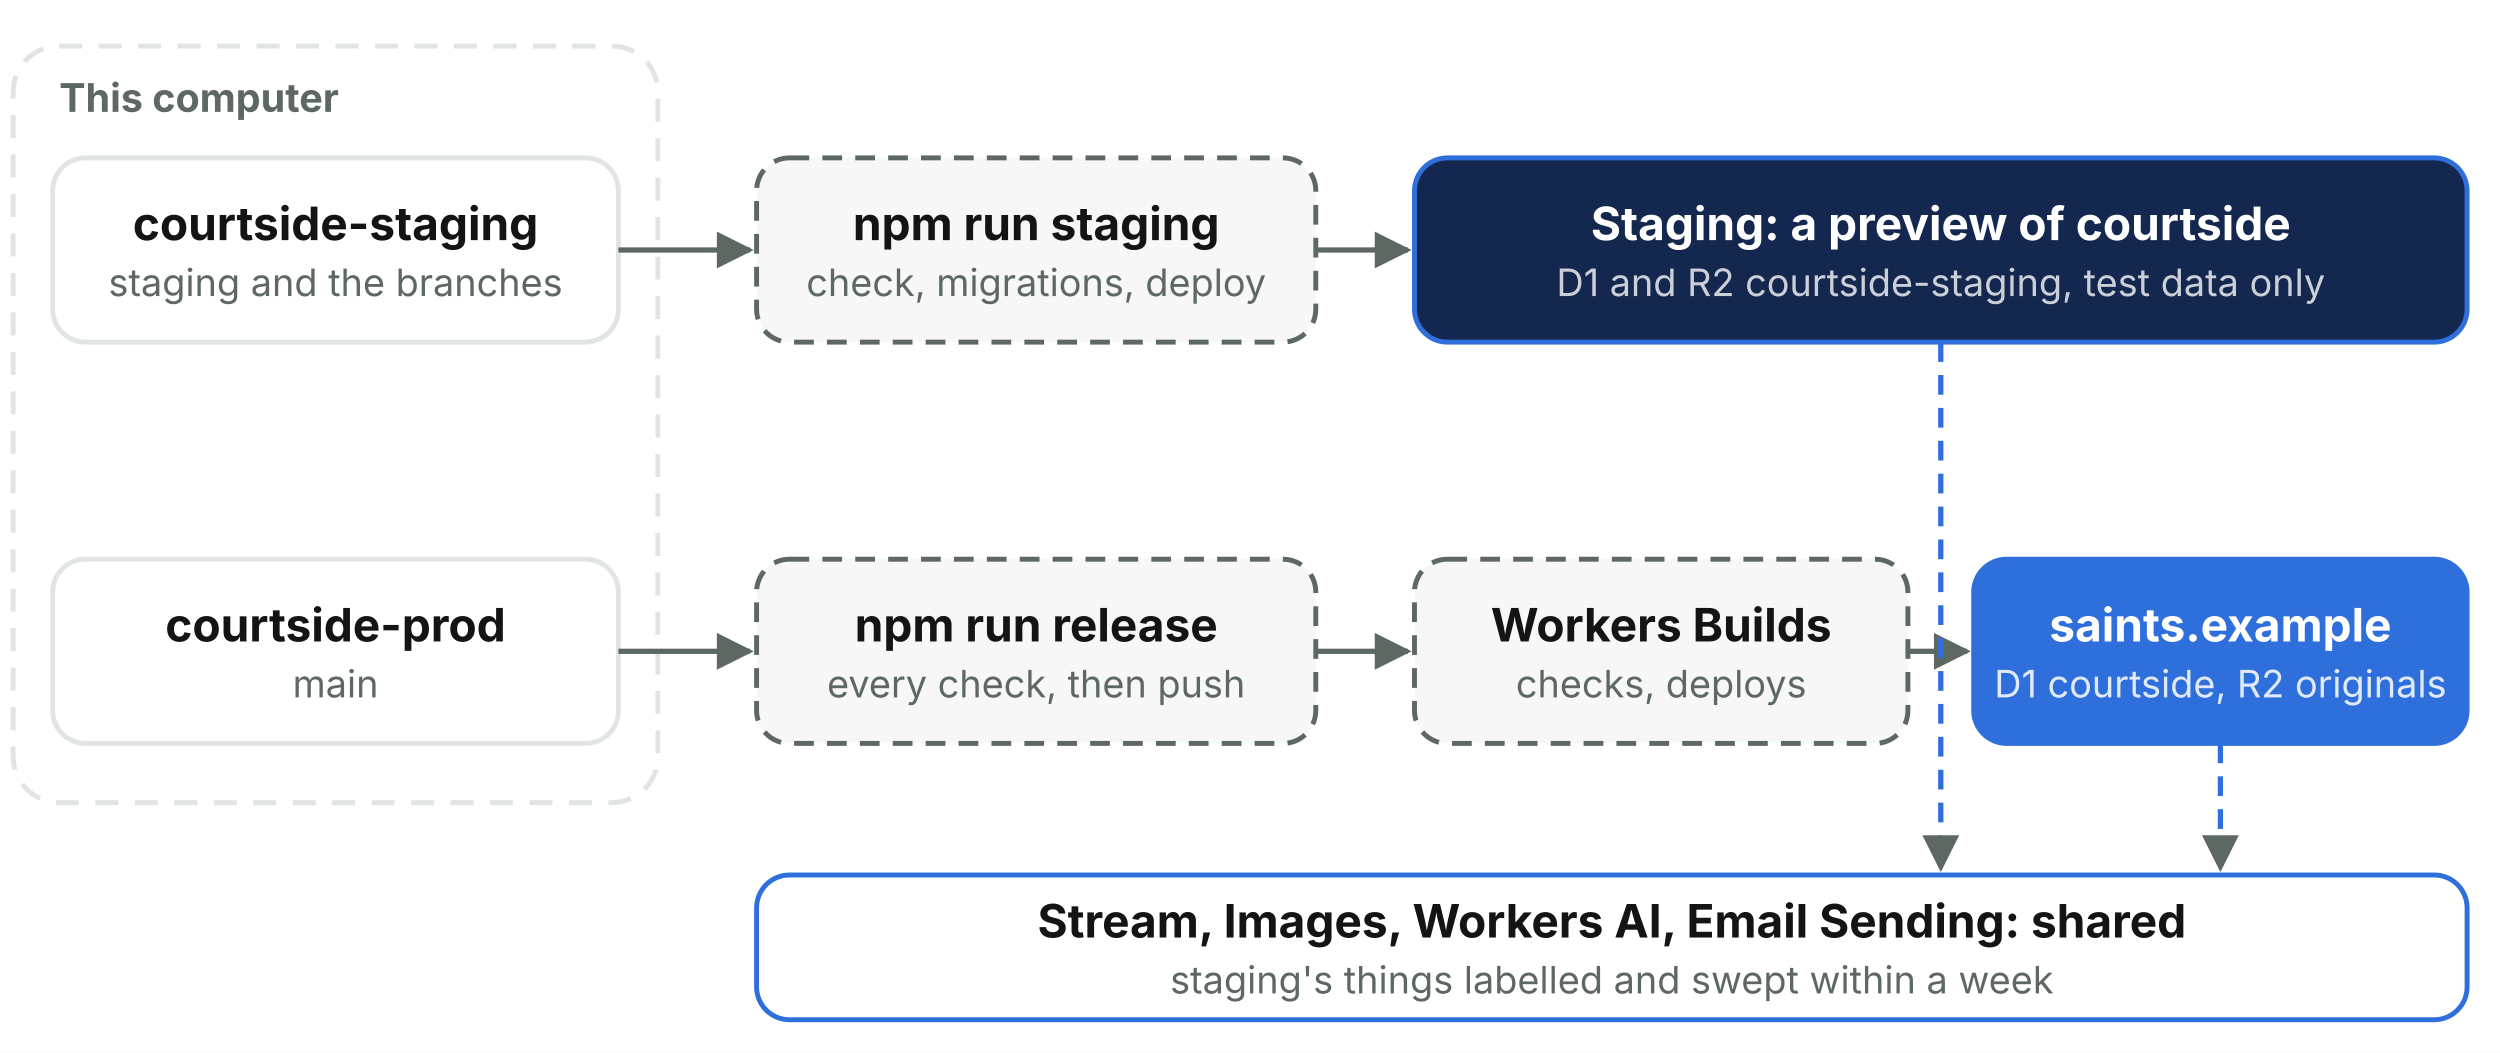
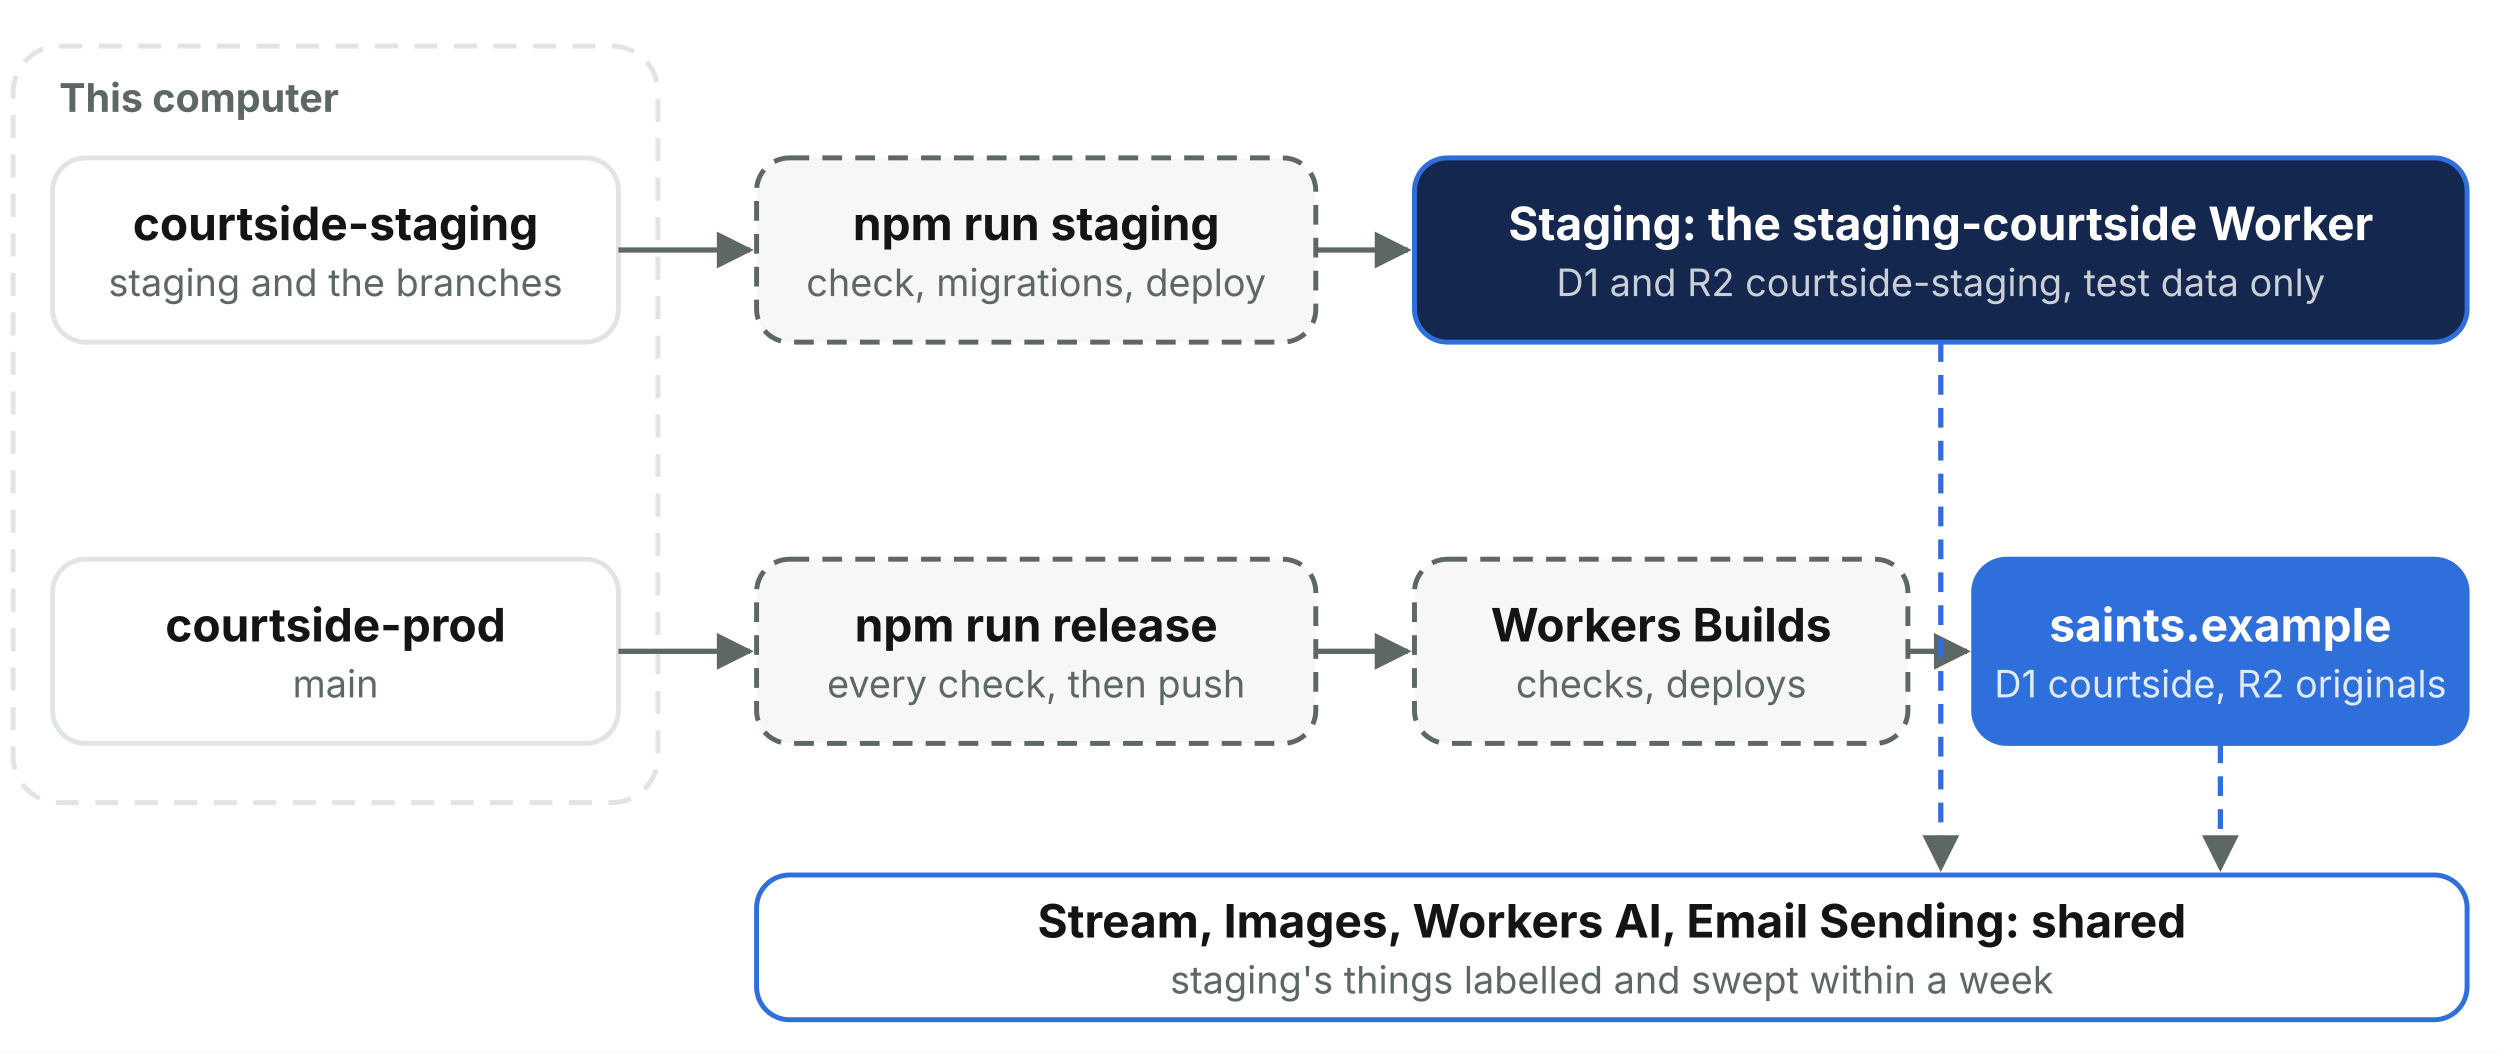
<svg xmlns="http://www.w3.org/2000/svg" viewBox="0 0 760 320" width="760" height="320" role="img" aria-labelledby="dg-environments-t dg-environments-d" class="dg">
  <style>.dg text{font-family:system-ui, -apple-system, 'Segoe UI', sans-serif}
.dg-box rect{fill:#FFFFFF;stroke:#E1E5E2;stroke-width:1.5}
.dg-t{fill:#121513;font-size:14px;font-weight:700;text-anchor:middle}
.dg-s{fill:#5D6862;font-size:11.5px;text-anchor:middle}
.dg-m{fill:#121513;font-size:11.5px}
.k-person rect{stroke:#121513}
.k-edge rect{fill:#FFF4D6;stroke:#7A5800}
.k-worker rect{fill:#14274E;stroke:#2F6FDB}
.k-worker .dg-t{fill:#fff}.k-worker .dg-s{fill:rgba(255,255,255,.78)}
.k-store rect{fill:#E4ECFB;stroke:#2F6FDB}
.k-service rect{stroke:#2F6FDB}
.k-job rect{fill:#F6F7F6;stroke:#5D6862;stroke-dasharray:6 4}
.k-stop rect{stroke:#D9262C}.k-stop .dg-t{fill:#D9262C}
.k-done rect{fill:#2F6FDB;stroke:#2F6FDB}
.k-done .dg-t{fill:#fff}.k-done .dg-s{fill:rgba(255,255,255,.85)}
.dg-arrow{fill:none;stroke:#5D6862;stroke-width:1.6}
.dg-arrow.dash{stroke:#2F6FDB;stroke-dasharray:6 4}
.dg-head{fill:#5D6862}
.dg-life{stroke:#E1E5E2;stroke-width:1.2;stroke-dasharray:3 4}
.dg-label{fill:#5D6862;font-size:11.5px;paint-order:stroke;stroke:#FFFFFF;stroke-width:4px;stroke-linejoin:round}
.dg-label.mid{text-anchor:middle}
.dg-zone rect{fill:none;stroke:#E1E5E2;stroke-width:1.5;stroke-dasharray:7 5}
.dg-zone text{fill:#5D6862;font-size:12px;font-weight:700}</style>
  <rect width="760" height="320" fill="#FFFFFF" />
  <defs>
    <marker id="ah-environments" viewBox="0 0 10 10" refX="9" refY="5" markerWidth="7" markerHeight="7" orient="auto-start-reverse">
      <path class="dg-head" d="M0 0L10 5L0 10z" />
    </marker>
  </defs>
  <g class="dg-zone">
    <rect x="4" y="14" width="196" height="230" rx="14" />
    <text x="18" y="34">This computer</text>
  </g>
  <g class="dg-box k-step">
    <rect x="16" y="48" width="172" height="56" rx="10" />
    <text class="dg-t" x="102" y="73">courtside-staging</text>
    <text class="dg-s" x="102" y="90">staging and the branches</text>
  </g>
  <g class="dg-box k-step">
    <rect x="16" y="170" width="172" height="56" rx="10" />
    <text class="dg-t" x="102" y="195">courtside-prod</text>
    <text class="dg-s" x="102" y="212">main</text>
  </g>
  <g class="dg-box k-job">
    <rect x="230" y="48" width="170" height="56" rx="10" />
    <text class="dg-t" x="315" y="73">npm run staging</text>
    <text class="dg-s" x="315" y="90">check, migrations, deploy</text>
  </g>
  <g class="dg-box k-worker">
    <rect x="430" y="48" width="320" height="56" rx="10" />
-     <text class="dg-t" x="590" y="73">Staging: a preview of courtside</text>
+     <text class="dg-t" x="590" y="73">Staging: the staging-courtside Worker</text>
    <text class="dg-s" x="590" y="90">D1 and R2 courtside-staging, test data only</text>
  </g>
  <g class="dg-box k-job">
    <rect x="230" y="170" width="170" height="56" rx="10" />
    <text class="dg-t" x="315" y="195">npm run release</text>
    <text class="dg-s" x="315" y="212">every check, then push</text>
  </g>
  <g class="dg-box k-job">
    <rect x="430" y="170" width="150" height="56" rx="10" />
    <text class="dg-t" x="505" y="195">Workers Builds</text>
    <text class="dg-s" x="505" y="212">checks, deploys</text>
  </g>
  <g class="dg-box k-done">
    <rect x="600" y="170" width="150" height="56" rx="10" />
    <text class="dg-t" x="675" y="195">saints.example</text>
    <text class="dg-s" x="675" y="212">D1 courtside, R2 originals</text>
  </g>
  <path class="dg-arrow" d="M188 76 L228 76" marker-end="url(#ah-environments)" />
  <path class="dg-arrow" d="M400 76 L428 76" marker-end="url(#ah-environments)" />
  <path class="dg-arrow" d="M188 198 L228 198" marker-end="url(#ah-environments)" />
  <path class="dg-arrow" d="M400 198 L428 198" marker-end="url(#ah-environments)" />
  <path class="dg-arrow" d="M580 198 L598 198" marker-end="url(#ah-environments)" />
  <g class="dg-box k-service">
    <rect x="230" y="266" width="520" height="44" rx="10" />
    <text class="dg-t" x="490" y="285">Stream, Images, Workers AI, Email Sending: shared</text>
    <text class="dg-s" x="490" y="302">staging's things labelled and swept within a week</text>
  </g>
  <path class="dg-arrow dash" d="M590 104 L590 264" marker-end="url(#ah-environments)" />
  <path class="dg-arrow dash" d="M675 226 L675 264" marker-end="url(#ah-environments)" />
</svg>
